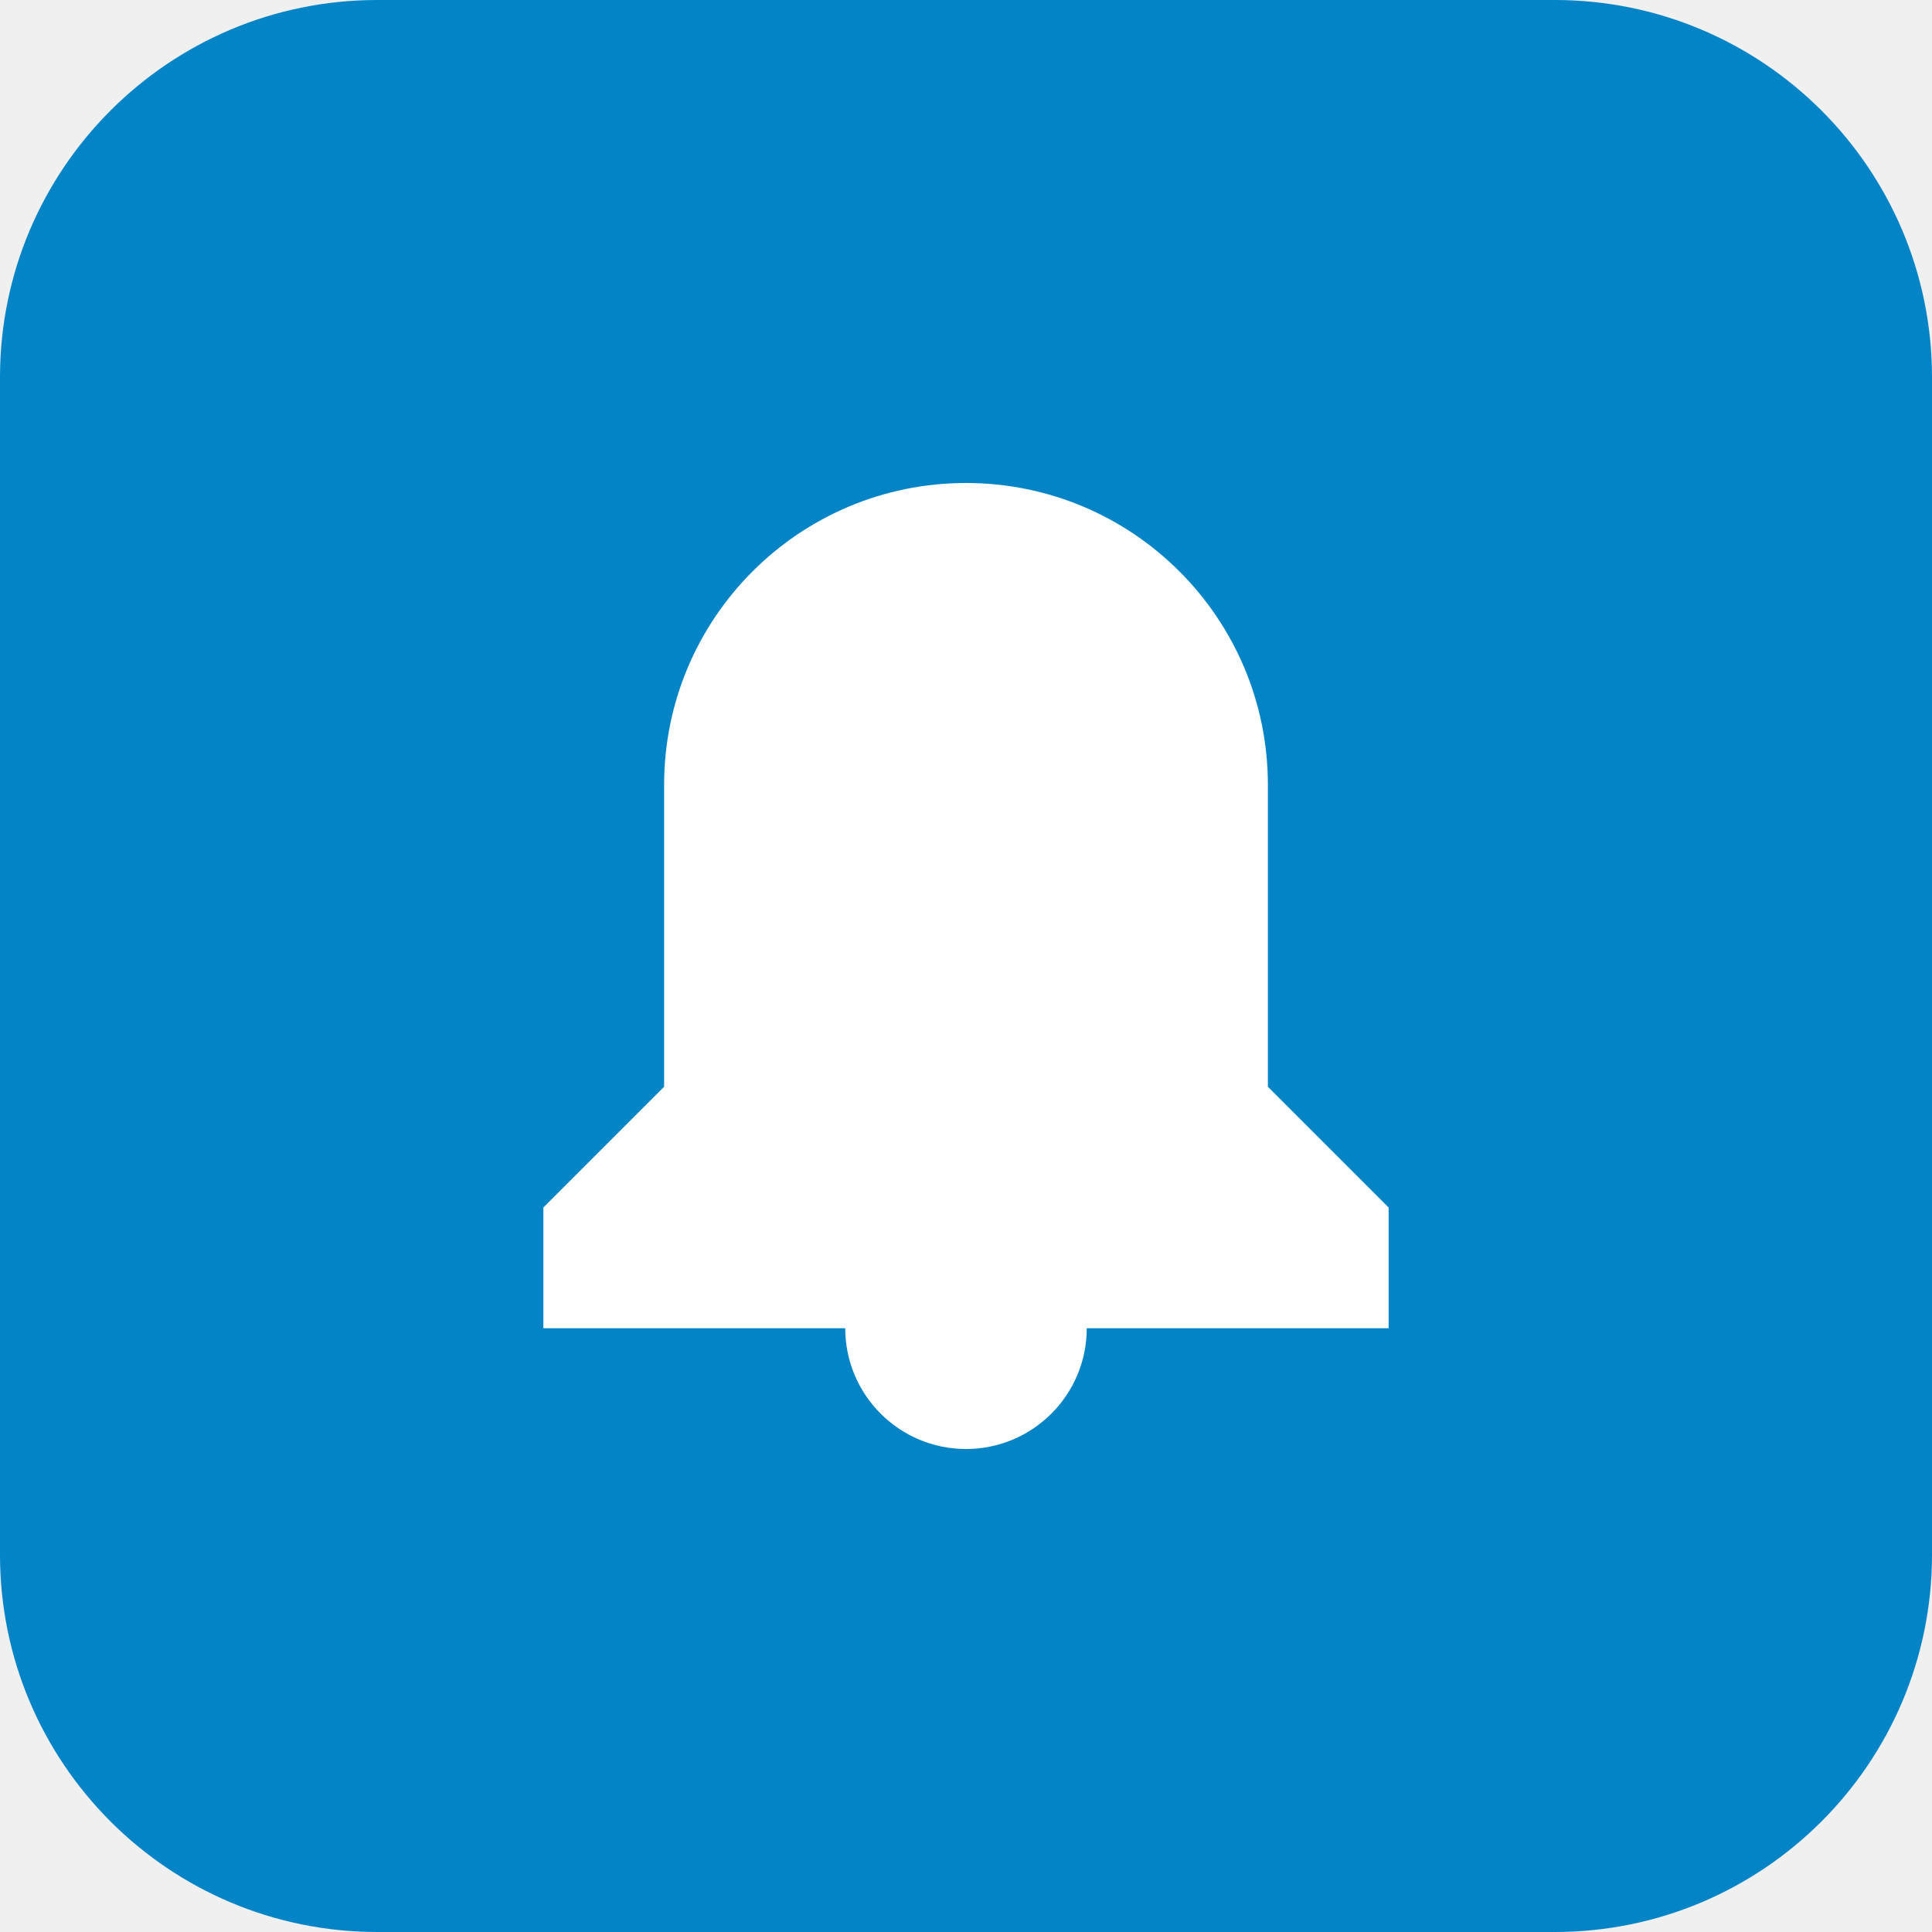
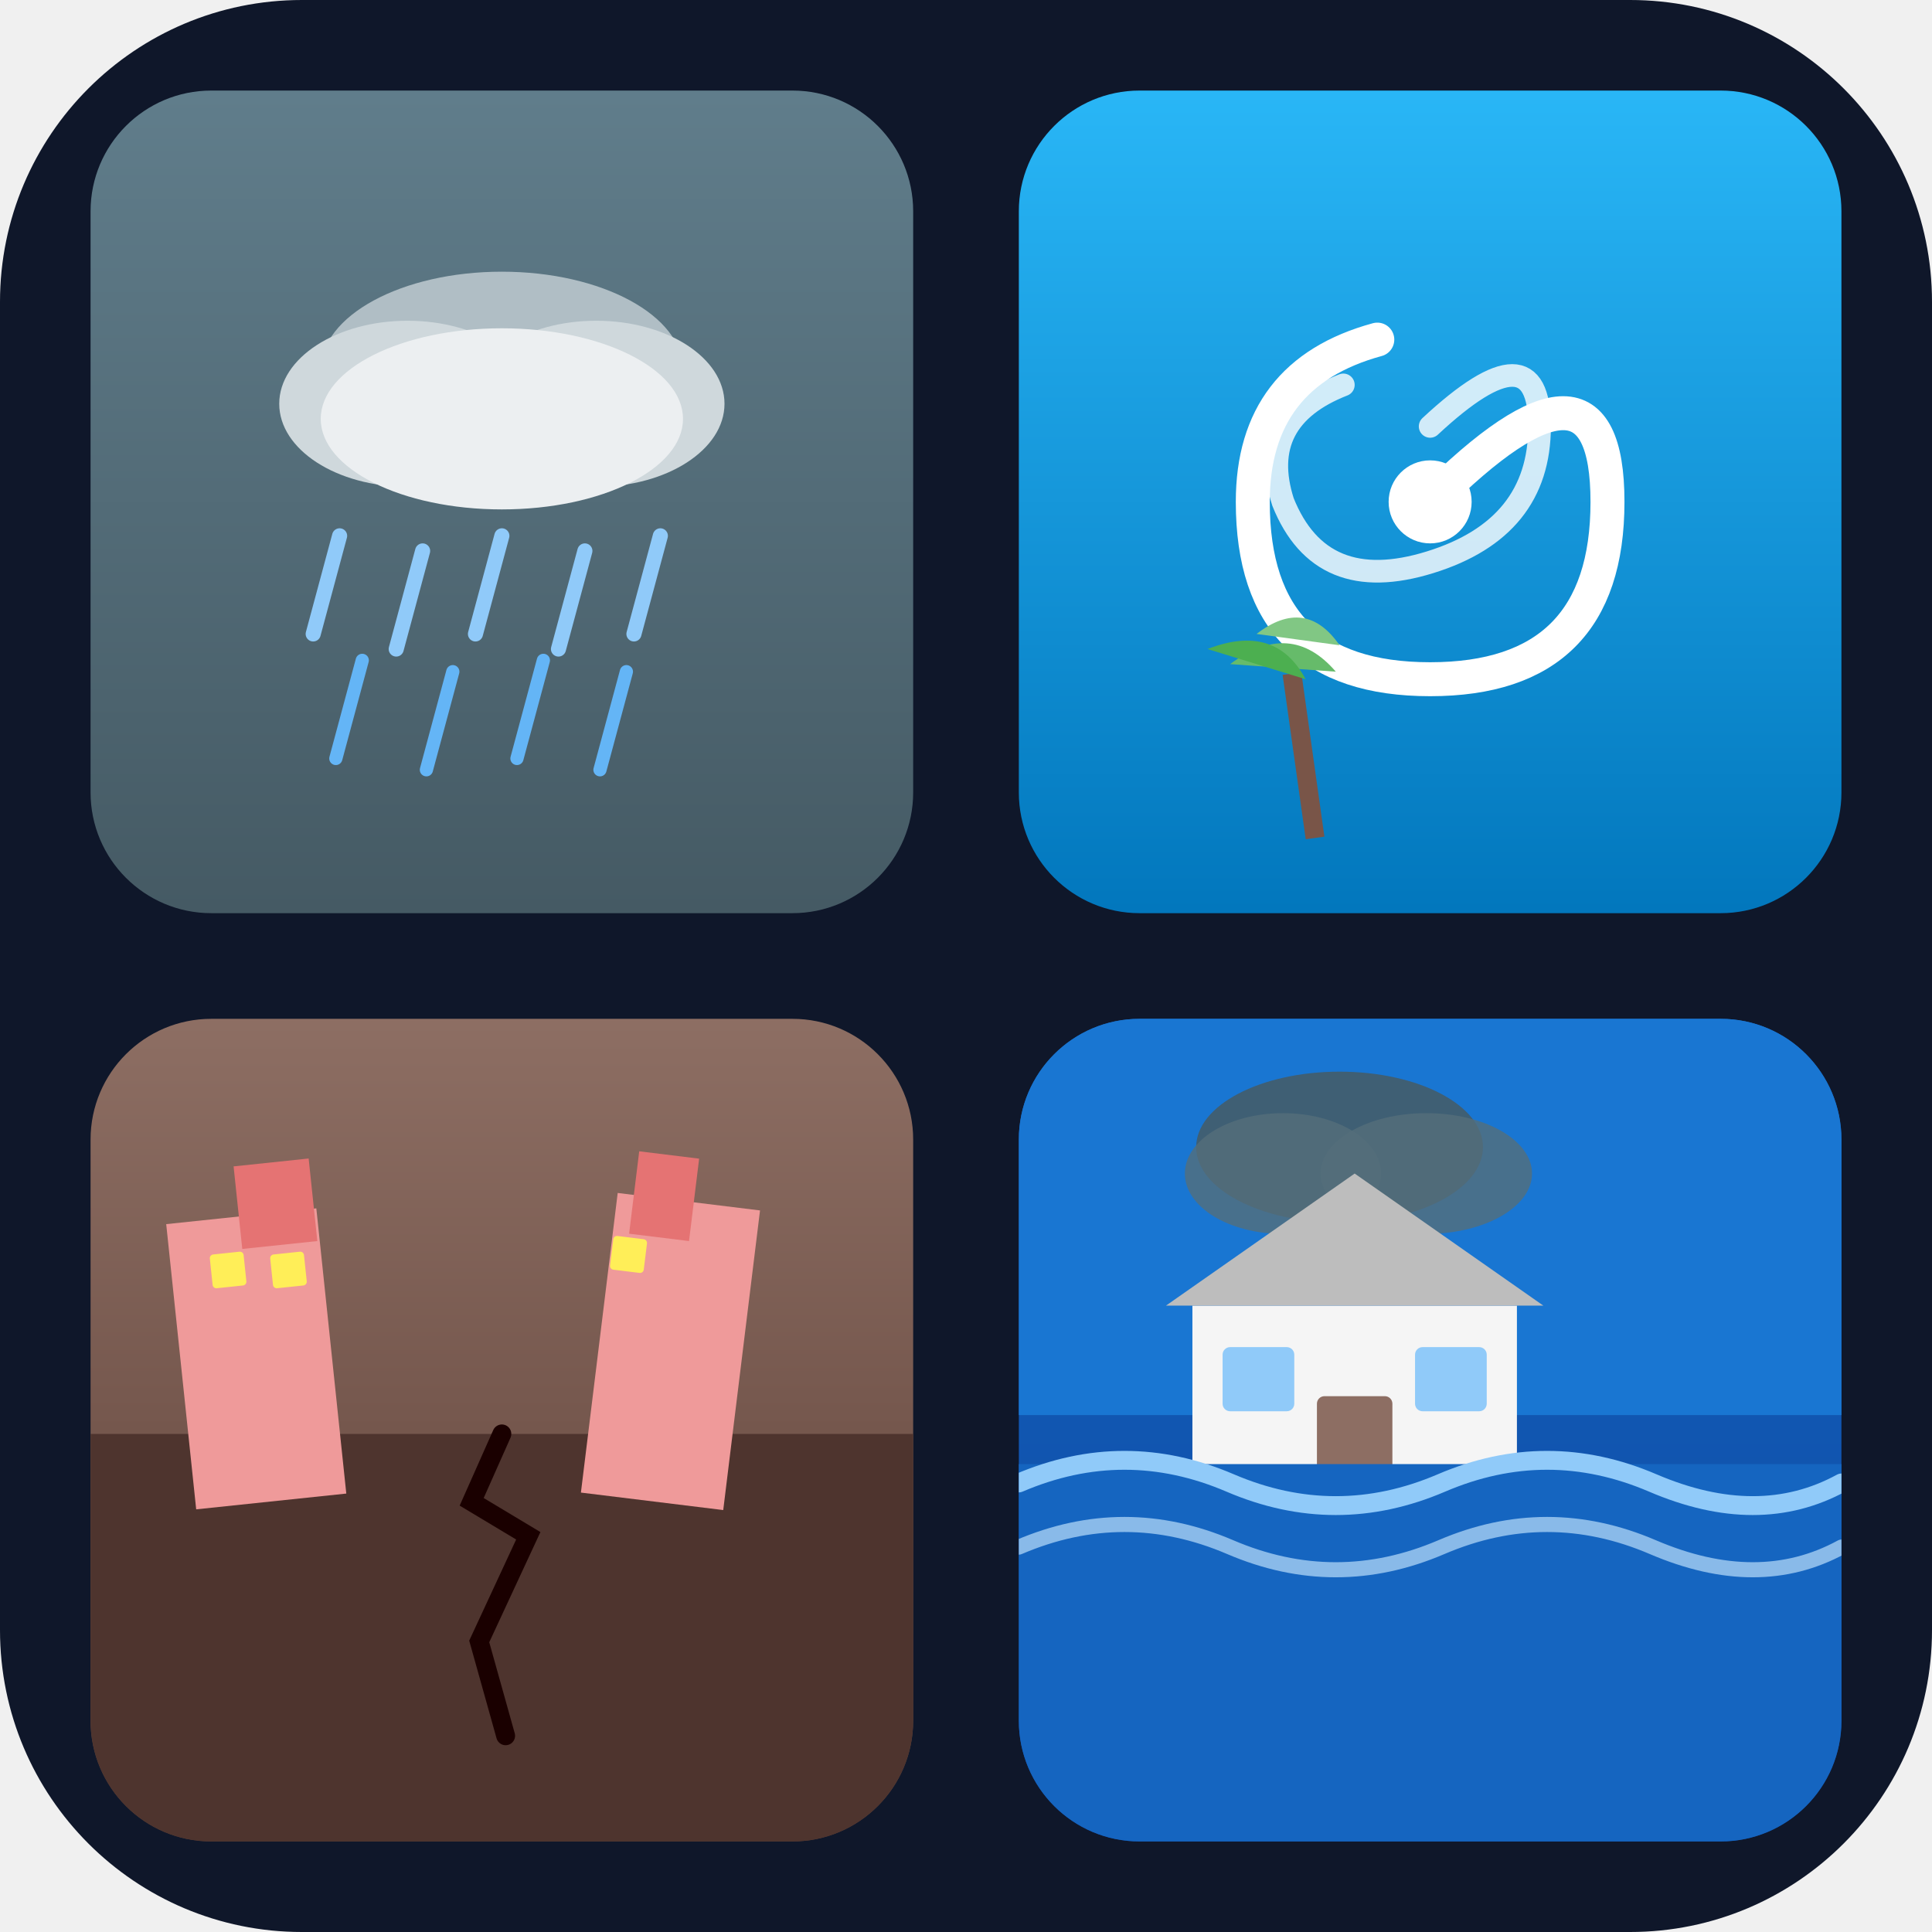
- <svg xmlns="http://www.w3.org/2000/svg" width="512" height="512" viewBox="0 0 512 512">
-   <rect width="512" height="512" rx="100" fill="#0284c7" />
-   <path fill="white" d="M256 384c17.67 0 32-14.33 32-32H224c0 17.67 14.33 32 32 32zm80-96v-80c0-44.18-35.82-80-80-80s-80 35.82-80 80v80l-32 32v32h224v-32l-32-32z" />
+ <svg xmlns="http://www.w3.org/2000/svg" viewBox="0 0 512 512" width="512" height="512">
+   <defs>
+     <linearGradient id="rain-bg" x1="0" y1="0" x2="0" y2="1">
+       <stop offset="0%" stop-color="#607D8B" />
+       <stop offset="100%" stop-color="#455A64" />
+     </linearGradient>
+     <linearGradient id="quake-bg" x1="0" y1="0" x2="0" y2="1">
+       <stop offset="0%" stop-color="#8D6E63" />
+       <stop offset="100%" stop-color="#5D4037" />
+     </linearGradient>
+     <linearGradient id="typhoon-bg" x1="0" y1="0" x2="0" y2="1">
+       <stop offset="0%" stop-color="#29B6F6" />
+       <stop offset="100%" stop-color="#0277BD" />
+     </linearGradient>
+     <linearGradient id="flood-bg" x1="0" y1="0" x2="0" y2="1">
+       <stop offset="0%" stop-color="#1565C0" />
+       <stop offset="100%" stop-color="#0D47A1" />
+     </linearGradient>
+     <clipPath id="tl">
+       <rect x="24" y="24" width="218" height="218" rx="32" />
+     </clipPath>
+     <clipPath id="tr">
+       <rect x="270" y="24" width="218" height="218" rx="32" />
+     </clipPath>
+     <clipPath id="bl">
+       <rect x="24" y="270" width="218" height="218" rx="32" />
+     </clipPath>
+     <clipPath id="br">
+       <rect x="270" y="270" width="218" height="218" rx="32" />
+     </clipPath>
+   </defs>
+   <rect width="512" height="512" rx="80" fill="#0f172a" />
+   <g clip-path="url(#tl)">
+     <rect x="24" y="24" width="218" height="218" rx="32" fill="url(#rain-bg)" />
+     <ellipse cx="133" cy="98" rx="48" ry="26" fill="#B0BEC5" />
+     <ellipse cx="108" cy="107" rx="34" ry="22" fill="#CFD8DC" />
+     <ellipse cx="158" cy="107" rx="34" ry="22" fill="#CFD8DC" />
+     <ellipse cx="133" cy="111" rx="48" ry="24" fill="#ECEFF1" />
+     <line x1="90" y1="142" x2="83" y2="168" stroke="#90CAF9" stroke-width="4" stroke-linecap="round" />
+     <line x1="112" y1="146" x2="105" y2="172" stroke="#90CAF9" stroke-width="4" stroke-linecap="round" />
+     <line x1="133" y1="142" x2="126" y2="168" stroke="#90CAF9" stroke-width="4" stroke-linecap="round" />
+     <line x1="155" y1="146" x2="148" y2="172" stroke="#90CAF9" stroke-width="4" stroke-linecap="round" />
+     <line x1="175" y1="142" x2="168" y2="168" stroke="#90CAF9" stroke-width="4" stroke-linecap="round" />
+     <line x1="96" y1="175" x2="89" y2="201" stroke="#64B5F6" stroke-width="3.5" stroke-linecap="round" />
+     <line x1="120" y1="178" x2="113" y2="204" stroke="#64B5F6" stroke-width="3.5" stroke-linecap="round" />
+     <line x1="144" y1="175" x2="137" y2="201" stroke="#64B5F6" stroke-width="3.5" stroke-linecap="round" />
+     <line x1="166" y1="178" x2="159" y2="204" stroke="#64B5F6" stroke-width="3.5" stroke-linecap="round" />
+   </g>
+   <g clip-path="url(#tr)">
+     <rect x="270" y="24" width="218" height="218" rx="32" fill="url(#typhoon-bg)" />
+     <path d="M379 133 Q426 86 426 133 Q426 180 379 180 Q332 180 332 133 Q332 99 365 90" fill="none" stroke="white" stroke-width="9" stroke-linecap="round" />
+     <path d="M379 113 Q408 86 408 113 Q408 140 379 149 Q350 158 340 133 Q333 111 356 102" fill="none" stroke="white" stroke-width="6" stroke-linecap="round" opacity="0.8" />
+     <circle cx="379" cy="133" r="11" fill="white" />
+     <rect x="346" y="178" width="5" height="44" fill="#795548" transform="rotate(-8 349 222)" />
+     <path d="M326 176 Q342 164 354 178" fill="#66BB6A" />
+     <path d="M333 168 Q346 158 355 171" fill="#81C784" />
+     <path d="M320 172 Q338 165 346 180" fill="#4CAF50" />
+   </g>
+   <g clip-path="url(#bl)">
+     <rect x="24" y="270" width="218" height="218" rx="32" fill="url(#quake-bg)" />
+     <rect x="24" y="380" width="218" height="108" fill="#4E342E" />
+     <path d="M133 380 L125 398 L140 407 L127 435 L134 460" fill="none" stroke="#1A0000" stroke-width="5" stroke-linecap="round" />
+     <rect x="50" y="322" width="40" height="76" fill="#EF9A9A" transform="rotate(-6 70 380)" />
+     <rect x="63" y="308" width="20" height="22" fill="#E57373" transform="rotate(-6 73 319)" />
+     <rect x="156" y="318" width="38" height="80" fill="#EF9A9A" transform="rotate(7 175 380)" />
+     <rect x="168" y="306" width="16" height="22" fill="#E57373" transform="rotate(7 176 317)" />
+     <rect x="56" y="332" width="9" height="9" fill="#FFEE58" rx="1" transform="rotate(-6 61 337)" />
+     <rect x="72" y="332" width="9" height="9" fill="#FFEE58" rx="1" transform="rotate(-6 77 337)" />
+     <rect x="162" y="328" width="9" height="9" fill="#FFEE58" rx="1" transform="rotate(7 167 333)" />
+   </g>
+   <g clip-path="url(#br)">
+     <rect x="270" y="270" width="218" height="218" rx="32" fill="url(#flood-bg)" />
+     <rect x="270" y="270" width="218" height="105" fill="#1976D2" />
+     <ellipse cx="355" cy="304" rx="38" ry="20" fill="#455A64" opacity="0.85" />
+     <ellipse cx="340" cy="311" rx="26" ry="16" fill="#546E7A" opacity="0.8" />
+     <ellipse cx="378" cy="311" rx="28" ry="16" fill="#546E7A" opacity="0.8" />
+     <rect x="316" y="346" width="86" height="54" fill="#F5F5F5" />
+     <polygon points="309,346 359,311 409,346" fill="#BDBDBD" />
+     <rect x="324" y="357" width="19" height="17" fill="#90CAF9" rx="2" />
+     <rect x="375" y="357" width="19" height="17" fill="#90CAF9" rx="2" />
+     <rect x="349" y="370" width="20" height="29" fill="#8D6E63" rx="2" />
+     <rect x="270" y="388" width="218" height="100" fill="#1565C0" />
+     <path d="M270 393 Q298 381 326 393 Q354 405 382 393 Q410 381 438 393 Q466 405 488 393" fill="none" stroke="#90CAF9" stroke-width="5" stroke-linecap="round" />
+     <path d="M270 410 Q298 398 326 410 Q354 422 382 410 Q410 398 438 410 Q466 422 488 410" fill="none" stroke="#BBDEFB" stroke-width="4" stroke-linecap="round" opacity="0.7" />
+   </g>
+   <rect x="246" y="24" width="20" height="464" fill="#0f172a" rx="10" />
+   <rect x="24" y="246" width="464" height="20" fill="#0f172a" rx="10" />
</svg>
